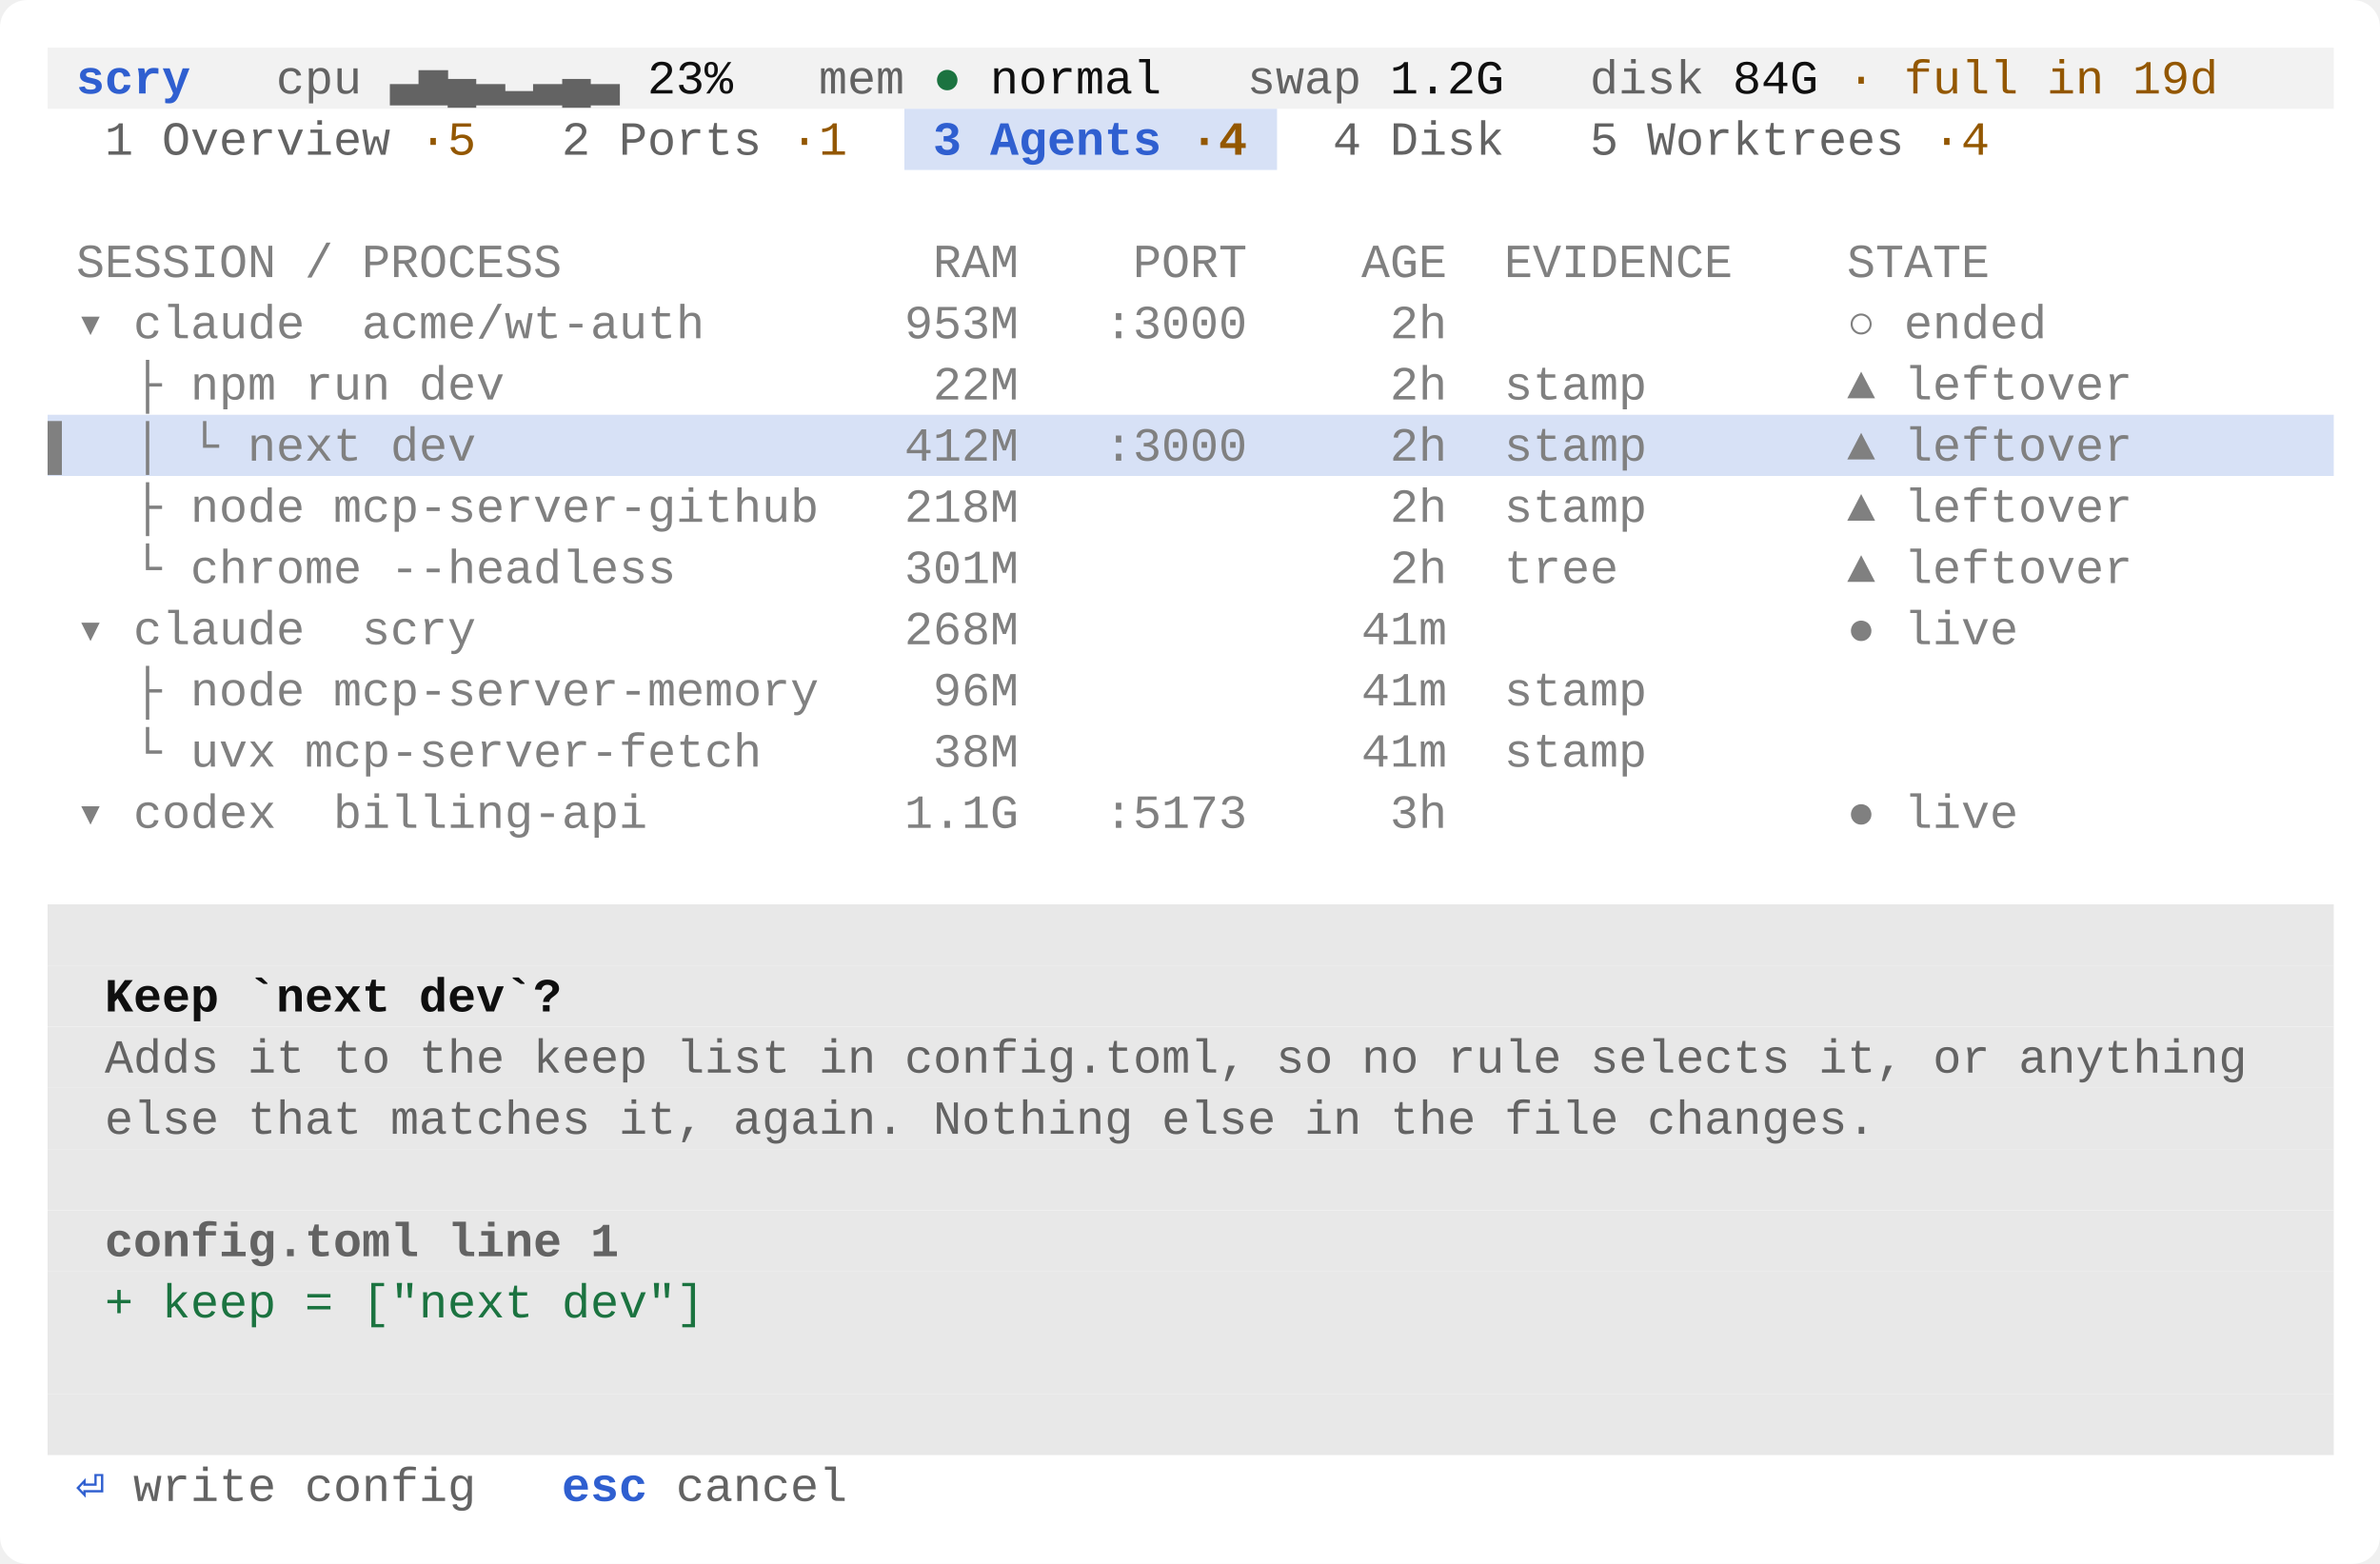
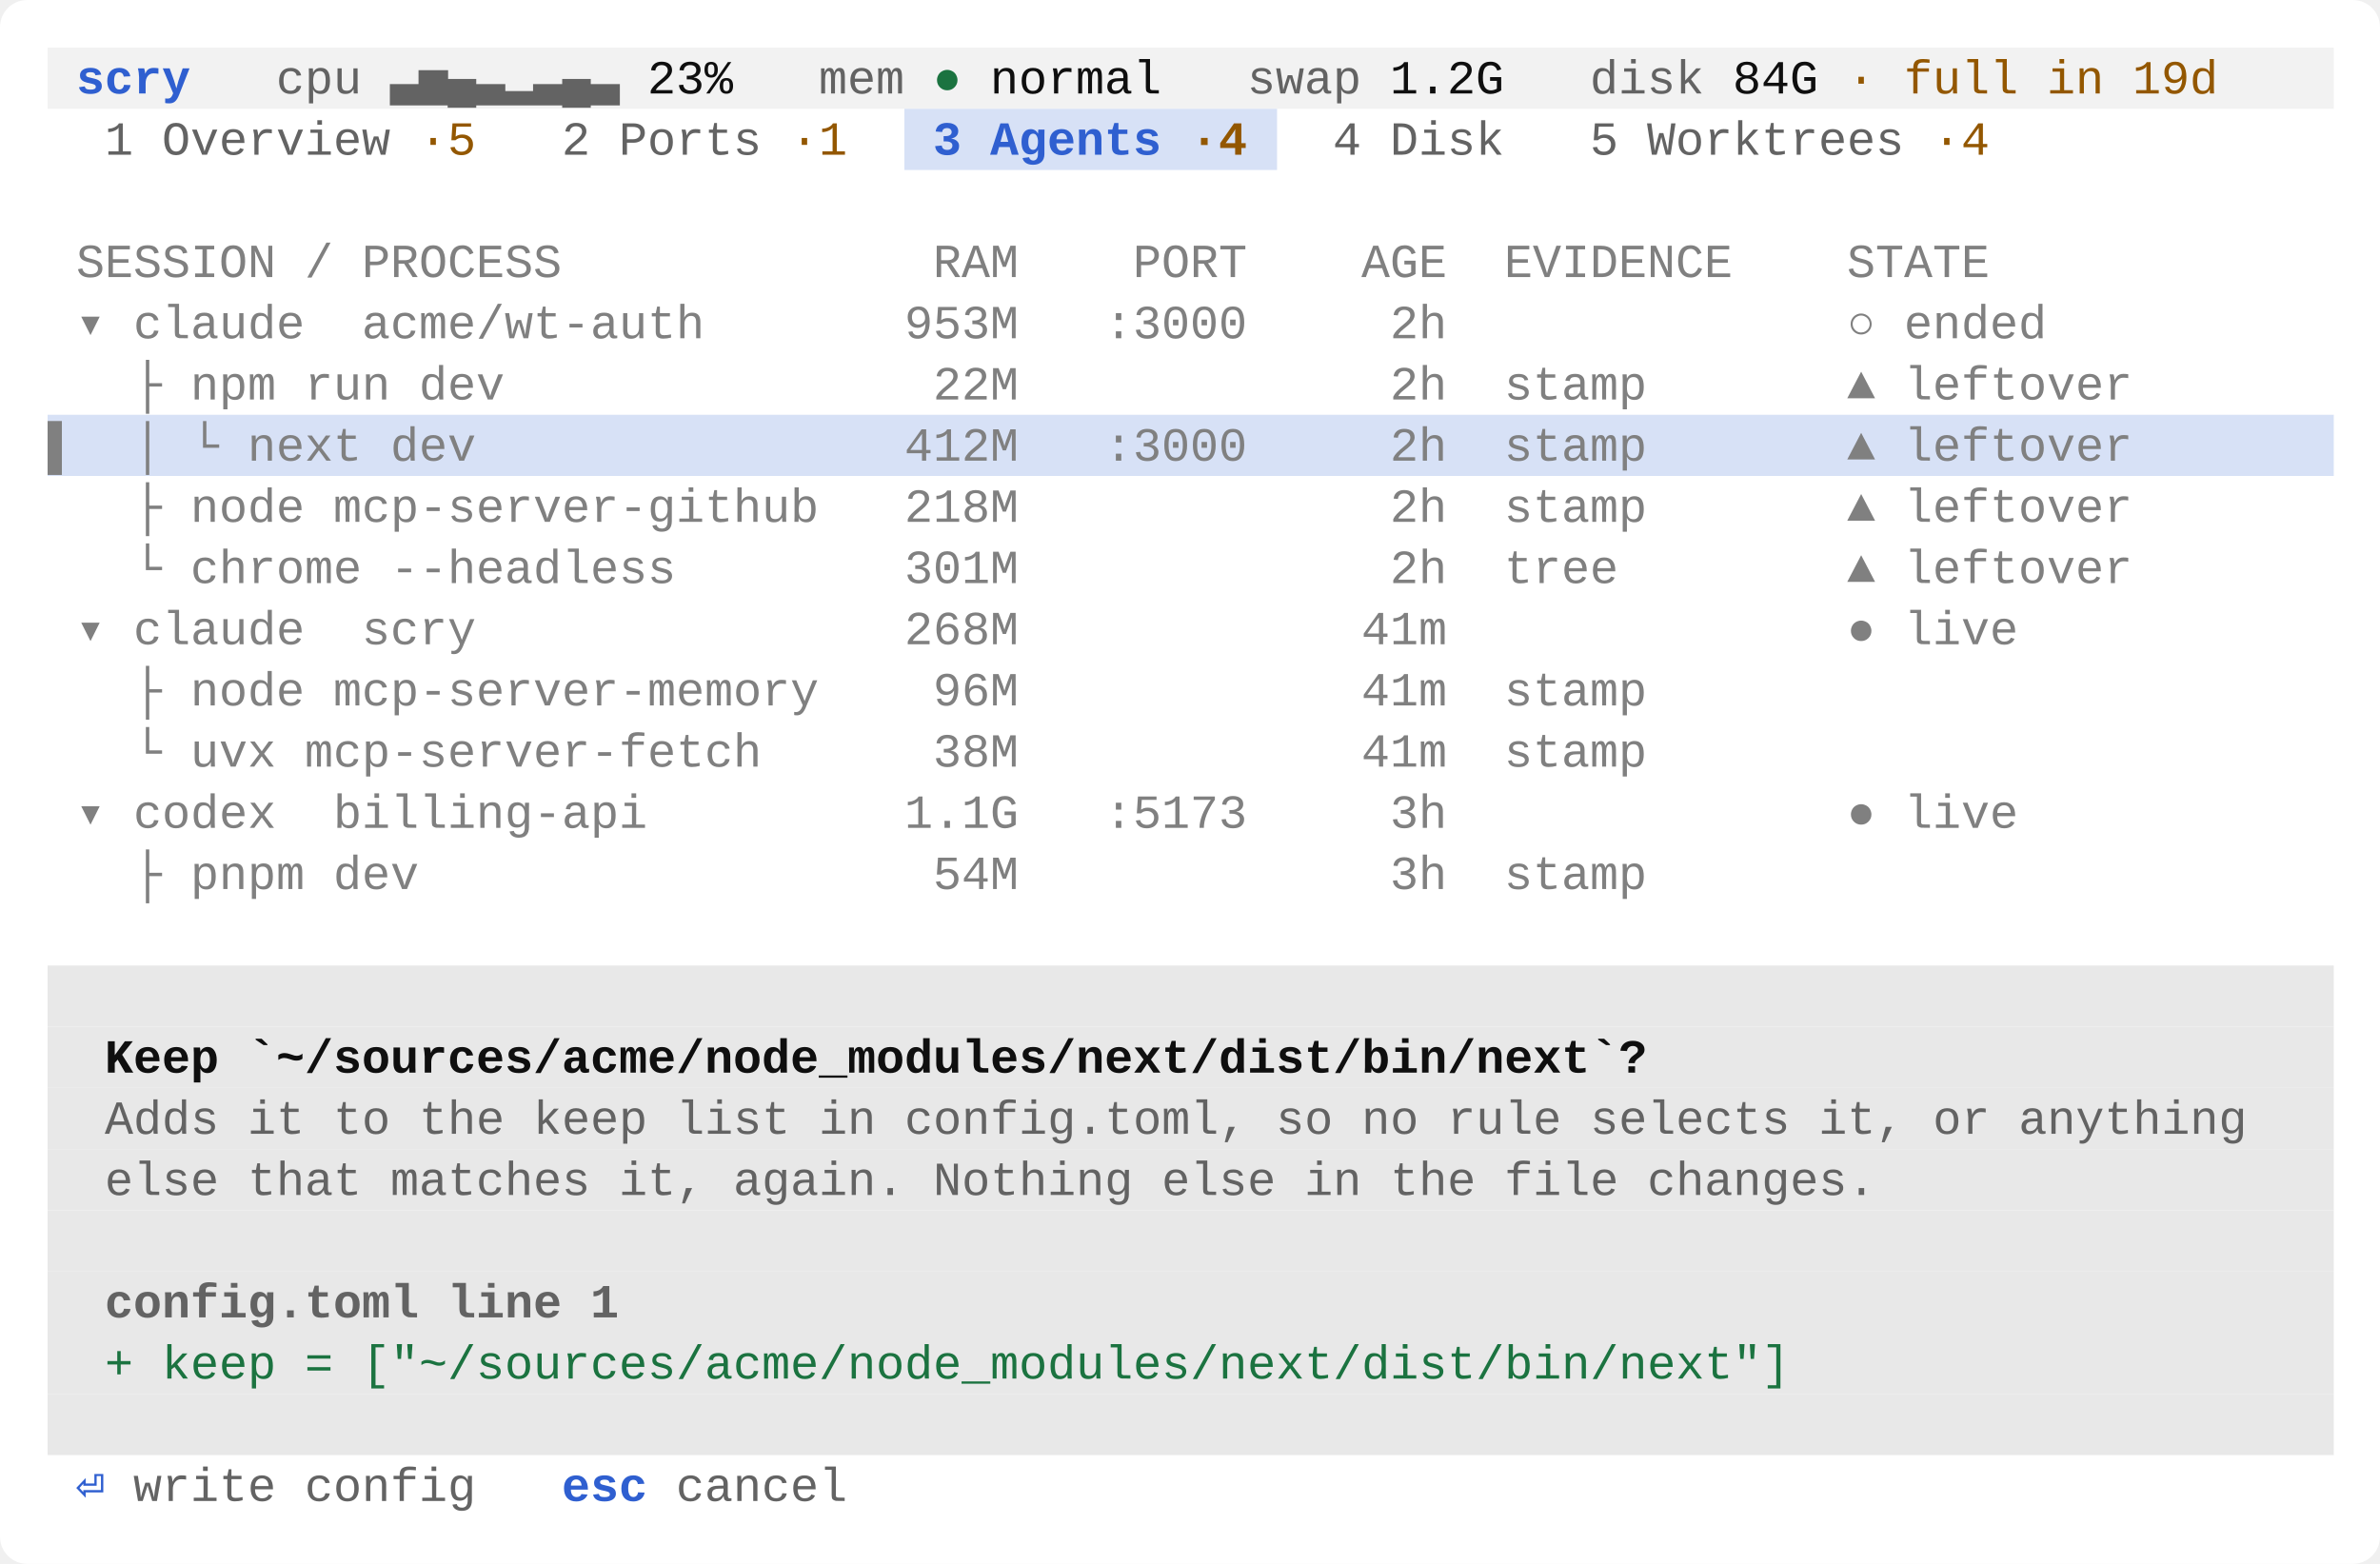
<svg xmlns="http://www.w3.org/2000/svg" width="700" height="460" viewBox="0 0 700 460">
  <style>text{font-family:ui-monospace,SFMono-Regular,"SF Mono",Menlo,Consolas,"Liberation Mono","DejaVu Sans Mono",monospace;font-size:14px;white-space:pre}</style>
  <rect width="700" height="460" rx="8" fill="#ffffff" />
  <g transform="translate(14 14)">
    <rect x="0.0" y="0" width="672.4" height="18" fill="#f2f2f2" />
    <text x="8.4" y="13.5" fill="#2f5fd0" textLength="33.6" lengthAdjust="spacingAndGlyphs" xml:space="preserve" font-weight="700">scry</text>
    <text x="67.2" y="13.5" fill="#636363" textLength="100.8" lengthAdjust="spacingAndGlyphs" xml:space="preserve">cpu ▃▅▄▃▂▃▄▃</text>
    <text x="176.4" y="13.5" fill="#0f0f0f" textLength="25.2" lengthAdjust="spacingAndGlyphs" xml:space="preserve">23%</text>
    <text x="226.8" y="13.5" fill="#636363" textLength="25.2" lengthAdjust="spacingAndGlyphs" xml:space="preserve">mem</text>
    <text x="260.4" y="13.5" fill="#1b7340" textLength="8.4" lengthAdjust="spacingAndGlyphs" xml:space="preserve">●</text>
    <text x="277.2" y="13.5" fill="#0f0f0f" textLength="50.4" lengthAdjust="spacingAndGlyphs" xml:space="preserve">normal</text>
    <text x="352.8" y="13.5" fill="#636363" textLength="33.6" lengthAdjust="spacingAndGlyphs" xml:space="preserve">swap</text>
    <text x="394.8" y="13.5" fill="#0f0f0f" textLength="33.6" lengthAdjust="spacingAndGlyphs" xml:space="preserve">1.2G</text>
    <text x="453.6" y="13.5" fill="#636363" textLength="33.6" lengthAdjust="spacingAndGlyphs" xml:space="preserve">disk</text>
    <text x="495.6" y="13.5" fill="#0f0f0f" textLength="25.2" lengthAdjust="spacingAndGlyphs" xml:space="preserve">84G</text>
    <text x="529.2" y="13.5" fill="#935700" textLength="109.2" lengthAdjust="spacingAndGlyphs" xml:space="preserve">· full in 19d</text>
    <rect x="252.0" y="18" width="109.6" height="18" fill="#d7e1f6" />
    <text x="16.8" y="31.5" fill="#636363" textLength="84.0" lengthAdjust="spacingAndGlyphs" xml:space="preserve">1 Overview</text>
    <text x="109.2" y="31.5" fill="#935700" textLength="16.8" lengthAdjust="spacingAndGlyphs" xml:space="preserve">·5</text>
    <text x="151.2" y="31.5" fill="#636363" textLength="58.8" lengthAdjust="spacingAndGlyphs" xml:space="preserve">2 Ports</text>
    <text x="218.4" y="31.5" fill="#935700" textLength="16.8" lengthAdjust="spacingAndGlyphs" xml:space="preserve">·1</text>
    <text x="260.4" y="31.5" fill="#2f5fd0" textLength="67.2" lengthAdjust="spacingAndGlyphs" xml:space="preserve" font-weight="700">3 Agents</text>
    <text x="336.0" y="31.5" fill="#935700" textLength="16.8" lengthAdjust="spacingAndGlyphs" xml:space="preserve" font-weight="700">·4</text>
    <text x="378.0" y="31.5" fill="#636363" textLength="50.4" lengthAdjust="spacingAndGlyphs" xml:space="preserve">4 Disk</text>
    <text x="453.6" y="31.5" fill="#636363" textLength="92.4" lengthAdjust="spacingAndGlyphs" xml:space="preserve">5 Worktrees</text>
    <text x="554.4" y="31.5" fill="#935700" textLength="16.8" lengthAdjust="spacingAndGlyphs" xml:space="preserve">·4</text>
    <text x="8.4" y="67.5" fill="#808080" textLength="142.8" lengthAdjust="spacingAndGlyphs" xml:space="preserve">SESSION / PROCESS</text>
    <text x="260.4" y="67.5" fill="#808080" textLength="25.2" lengthAdjust="spacingAndGlyphs" xml:space="preserve">RAM</text>
    <text x="319.2" y="67.5" fill="#808080" textLength="33.6" lengthAdjust="spacingAndGlyphs" xml:space="preserve">PORT</text>
    <text x="386.4" y="67.5" fill="#808080" textLength="25.2" lengthAdjust="spacingAndGlyphs" xml:space="preserve">AGE</text>
    <text x="428.4" y="67.5" fill="#808080" textLength="67.2" lengthAdjust="spacingAndGlyphs" xml:space="preserve">EVIDENCE</text>
    <text x="529.2" y="67.5" fill="#808080" textLength="42.0" lengthAdjust="spacingAndGlyphs" xml:space="preserve">STATE</text>
    <text x="8.4" y="85.5" fill="#808080" textLength="67.2" lengthAdjust="spacingAndGlyphs" xml:space="preserve">▾ claude</text>
    <text x="92.4" y="85.5" fill="#808080" textLength="100.8" lengthAdjust="spacingAndGlyphs" xml:space="preserve">acme/wt-auth</text>
    <text x="252.0" y="85.5" fill="#808080" textLength="33.6" lengthAdjust="spacingAndGlyphs" xml:space="preserve">953M</text>
    <text x="310.8" y="85.5" fill="#808080" textLength="42.0" lengthAdjust="spacingAndGlyphs" xml:space="preserve">:3000</text>
    <text x="394.8" y="85.5" fill="#808080" textLength="16.8" lengthAdjust="spacingAndGlyphs" xml:space="preserve">2h</text>
    <text x="529.2" y="85.5" fill="#808080" textLength="58.8" lengthAdjust="spacingAndGlyphs" xml:space="preserve">○ ended</text>
    <text x="25.2" y="103.5" fill="#808080" textLength="109.2" lengthAdjust="spacingAndGlyphs" xml:space="preserve">├ npm run dev</text>
    <text x="260.4" y="103.5" fill="#808080" textLength="25.2" lengthAdjust="spacingAndGlyphs" xml:space="preserve">22M</text>
    <text x="394.8" y="103.5" fill="#808080" textLength="16.8" lengthAdjust="spacingAndGlyphs" xml:space="preserve">2h</text>
    <text x="428.4" y="103.5" fill="#808080" textLength="42.0" lengthAdjust="spacingAndGlyphs" xml:space="preserve">stamp</text>
    <text x="529.2" y="103.5" fill="#808080" textLength="84.0" lengthAdjust="spacingAndGlyphs" xml:space="preserve">▲ leftover</text>
    <rect x="0.0" y="108" width="672.4" height="18" fill="#d7e1f6" />
    <text x="0.0" y="121.5" fill="#808080" textLength="8.4" lengthAdjust="spacingAndGlyphs" xml:space="preserve">▌</text>
    <text x="25.2" y="121.5" fill="#808080" textLength="100.8" lengthAdjust="spacingAndGlyphs" xml:space="preserve">│ └ next dev</text>
    <text x="252.0" y="121.5" fill="#808080" textLength="33.6" lengthAdjust="spacingAndGlyphs" xml:space="preserve">412M</text>
    <text x="310.8" y="121.5" fill="#808080" textLength="42.0" lengthAdjust="spacingAndGlyphs" xml:space="preserve">:3000</text>
    <text x="394.8" y="121.5" fill="#808080" textLength="16.8" lengthAdjust="spacingAndGlyphs" xml:space="preserve">2h</text>
    <text x="428.4" y="121.5" fill="#808080" textLength="42.0" lengthAdjust="spacingAndGlyphs" xml:space="preserve">stamp</text>
    <text x="529.2" y="121.5" fill="#808080" textLength="84.0" lengthAdjust="spacingAndGlyphs" xml:space="preserve">▲ leftover</text>
    <text x="25.2" y="139.5" fill="#808080" textLength="201.6" lengthAdjust="spacingAndGlyphs" xml:space="preserve">├ node mcp-server-github</text>
    <text x="252.0" y="139.5" fill="#808080" textLength="33.6" lengthAdjust="spacingAndGlyphs" xml:space="preserve">218M</text>
    <text x="394.8" y="139.5" fill="#808080" textLength="16.8" lengthAdjust="spacingAndGlyphs" xml:space="preserve">2h</text>
    <text x="428.4" y="139.5" fill="#808080" textLength="42.0" lengthAdjust="spacingAndGlyphs" xml:space="preserve">stamp</text>
    <text x="529.2" y="139.5" fill="#808080" textLength="84.0" lengthAdjust="spacingAndGlyphs" xml:space="preserve">▲ leftover</text>
    <text x="25.2" y="157.5" fill="#808080" textLength="159.6" lengthAdjust="spacingAndGlyphs" xml:space="preserve">└ chrome --headless</text>
    <text x="252.0" y="157.5" fill="#808080" textLength="33.6" lengthAdjust="spacingAndGlyphs" xml:space="preserve">301M</text>
    <text x="394.8" y="157.5" fill="#808080" textLength="16.8" lengthAdjust="spacingAndGlyphs" xml:space="preserve">2h</text>
    <text x="428.4" y="157.5" fill="#808080" textLength="33.6" lengthAdjust="spacingAndGlyphs" xml:space="preserve">tree</text>
    <text x="529.2" y="157.5" fill="#808080" textLength="84.0" lengthAdjust="spacingAndGlyphs" xml:space="preserve">▲ leftover</text>
    <text x="8.4" y="175.5" fill="#808080" textLength="67.2" lengthAdjust="spacingAndGlyphs" xml:space="preserve">▾ claude</text>
    <text x="92.4" y="175.5" fill="#808080" textLength="33.6" lengthAdjust="spacingAndGlyphs" xml:space="preserve">scry</text>
    <text x="252.0" y="175.5" fill="#808080" textLength="33.6" lengthAdjust="spacingAndGlyphs" xml:space="preserve">268M</text>
    <text x="386.4" y="175.5" fill="#808080" textLength="25.2" lengthAdjust="spacingAndGlyphs" xml:space="preserve">41m</text>
    <text x="529.2" y="175.5" fill="#808080" textLength="50.4" lengthAdjust="spacingAndGlyphs" xml:space="preserve">● live</text>
    <text x="25.2" y="193.5" fill="#808080" textLength="201.6" lengthAdjust="spacingAndGlyphs" xml:space="preserve">├ node mcp-server-memory</text>
    <text x="260.4" y="193.5" fill="#808080" textLength="25.2" lengthAdjust="spacingAndGlyphs" xml:space="preserve">96M</text>
    <text x="386.4" y="193.5" fill="#808080" textLength="25.2" lengthAdjust="spacingAndGlyphs" xml:space="preserve">41m</text>
    <text x="428.4" y="193.5" fill="#808080" textLength="42.0" lengthAdjust="spacingAndGlyphs" xml:space="preserve">stamp</text>
    <text x="25.2" y="211.5" fill="#808080" textLength="184.8" lengthAdjust="spacingAndGlyphs" xml:space="preserve">└ uvx mcp-server-fetch</text>
    <text x="260.4" y="211.5" fill="#808080" textLength="25.2" lengthAdjust="spacingAndGlyphs" xml:space="preserve">38M</text>
    <text x="386.4" y="211.5" fill="#808080" textLength="25.2" lengthAdjust="spacingAndGlyphs" xml:space="preserve">41m</text>
    <text x="428.4" y="211.5" fill="#808080" textLength="42.0" lengthAdjust="spacingAndGlyphs" xml:space="preserve">stamp</text>
    <text x="8.4" y="229.5" fill="#808080" textLength="58.8" lengthAdjust="spacingAndGlyphs" xml:space="preserve">▾ codex</text>
    <text x="84.0" y="229.5" fill="#808080" textLength="92.4" lengthAdjust="spacingAndGlyphs" xml:space="preserve">billing-api</text>
    <text x="252.0" y="229.5" fill="#808080" textLength="33.6" lengthAdjust="spacingAndGlyphs" xml:space="preserve">1.1G</text>
    <text x="310.8" y="229.5" fill="#808080" textLength="42.0" lengthAdjust="spacingAndGlyphs" xml:space="preserve">:5173</text>
    <text x="394.8" y="229.5" fill="#808080" textLength="16.8" lengthAdjust="spacingAndGlyphs" xml:space="preserve">3h</text>
    <text x="529.2" y="229.5" fill="#808080" textLength="50.4" lengthAdjust="spacingAndGlyphs" xml:space="preserve">● live</text>
-     <rect x="0.0" y="252" width="672.4" height="18" fill="#e8e8e8" />
+     <text x="25.2" y="247.5" fill="#808080" textLength="84.0" lengthAdjust="spacingAndGlyphs" xml:space="preserve">├ pnpm dev</text>
+     <text x="260.4" y="247.5" fill="#808080" textLength="25.2" lengthAdjust="spacingAndGlyphs" xml:space="preserve">54M</text>
+     <text x="394.8" y="247.5" fill="#808080" textLength="16.8" lengthAdjust="spacingAndGlyphs" xml:space="preserve">3h</text>
+     <text x="428.4" y="247.5" fill="#808080" textLength="42.0" lengthAdjust="spacingAndGlyphs" xml:space="preserve">stamp</text>
    <rect x="0.0" y="270" width="672.4" height="18" fill="#e8e8e8" />
-     <text x="16.8" y="283.5" fill="#0f0f0f" textLength="134.4" lengthAdjust="spacingAndGlyphs" xml:space="preserve" font-weight="700">Keep `next dev`?</text>
    <rect x="0.0" y="288" width="672.4" height="18" fill="#e8e8e8" />
-     <text x="16.8" y="301.5" fill="#636363" textLength="630.0" lengthAdjust="spacingAndGlyphs" xml:space="preserve">Adds it to the keep list in config.toml, so no rule selects it, or anything</text>
+     <text x="16.8" y="301.5" fill="#0f0f0f" textLength="453.6" lengthAdjust="spacingAndGlyphs" xml:space="preserve" font-weight="700">Keep `~/sources/acme/node_modules/next/dist/bin/next`?</text>
    <rect x="0.0" y="306" width="672.4" height="18" fill="#e8e8e8" />
-     <text x="16.8" y="319.5" fill="#636363" textLength="520.8" lengthAdjust="spacingAndGlyphs" xml:space="preserve">else that matches it, again. Nothing else in the file changes.</text>
+     <text x="16.8" y="319.5" fill="#636363" textLength="630.0" lengthAdjust="spacingAndGlyphs" xml:space="preserve">Adds it to the keep list in config.toml, so no rule selects it, or anything</text>
    <rect x="0.0" y="324" width="672.4" height="18" fill="#e8e8e8" />
+     <text x="16.8" y="337.5" fill="#636363" textLength="520.8" lengthAdjust="spacingAndGlyphs" xml:space="preserve">else that matches it, again. Nothing else in the file changes.</text>
    <rect x="0.0" y="342" width="672.4" height="18" fill="#e8e8e8" />
-     <text x="16.8" y="355.5" fill="#636363" textLength="151.2" lengthAdjust="spacingAndGlyphs" xml:space="preserve" font-weight="700">config.toml line 1</text>
    <rect x="0.0" y="360" width="672.4" height="18" fill="#e8e8e8" />
-     <text x="16.8" y="373.5" fill="#1b7340" textLength="176.4" lengthAdjust="spacingAndGlyphs" xml:space="preserve">+ keep = ["next dev"]</text>
+     <text x="16.8" y="373.5" fill="#636363" textLength="151.2" lengthAdjust="spacingAndGlyphs" xml:space="preserve" font-weight="700">config.toml line 1</text>
    <rect x="0.0" y="378" width="672.4" height="18" fill="#e8e8e8" />
+     <text x="16.8" y="391.5" fill="#1b7340" textLength="495.6" lengthAdjust="spacingAndGlyphs" xml:space="preserve">+ keep = ["~/sources/acme/node_modules/next/dist/bin/next"]</text>
    <rect x="0.0" y="396" width="672.4" height="18" fill="#e8e8e8" />
    <text x="8.4" y="427.5" fill="#2f5fd0" textLength="8.4" lengthAdjust="spacingAndGlyphs" xml:space="preserve" font-weight="700">⏎</text>
    <text x="25.2" y="427.5" fill="#636363" textLength="100.8" lengthAdjust="spacingAndGlyphs" xml:space="preserve">write config</text>
    <text x="151.2" y="427.5" fill="#2f5fd0" textLength="25.2" lengthAdjust="spacingAndGlyphs" xml:space="preserve" font-weight="700">esc</text>
    <text x="184.8" y="427.5" fill="#636363" textLength="50.4" lengthAdjust="spacingAndGlyphs" xml:space="preserve">cancel</text>
  </g>
</svg>
